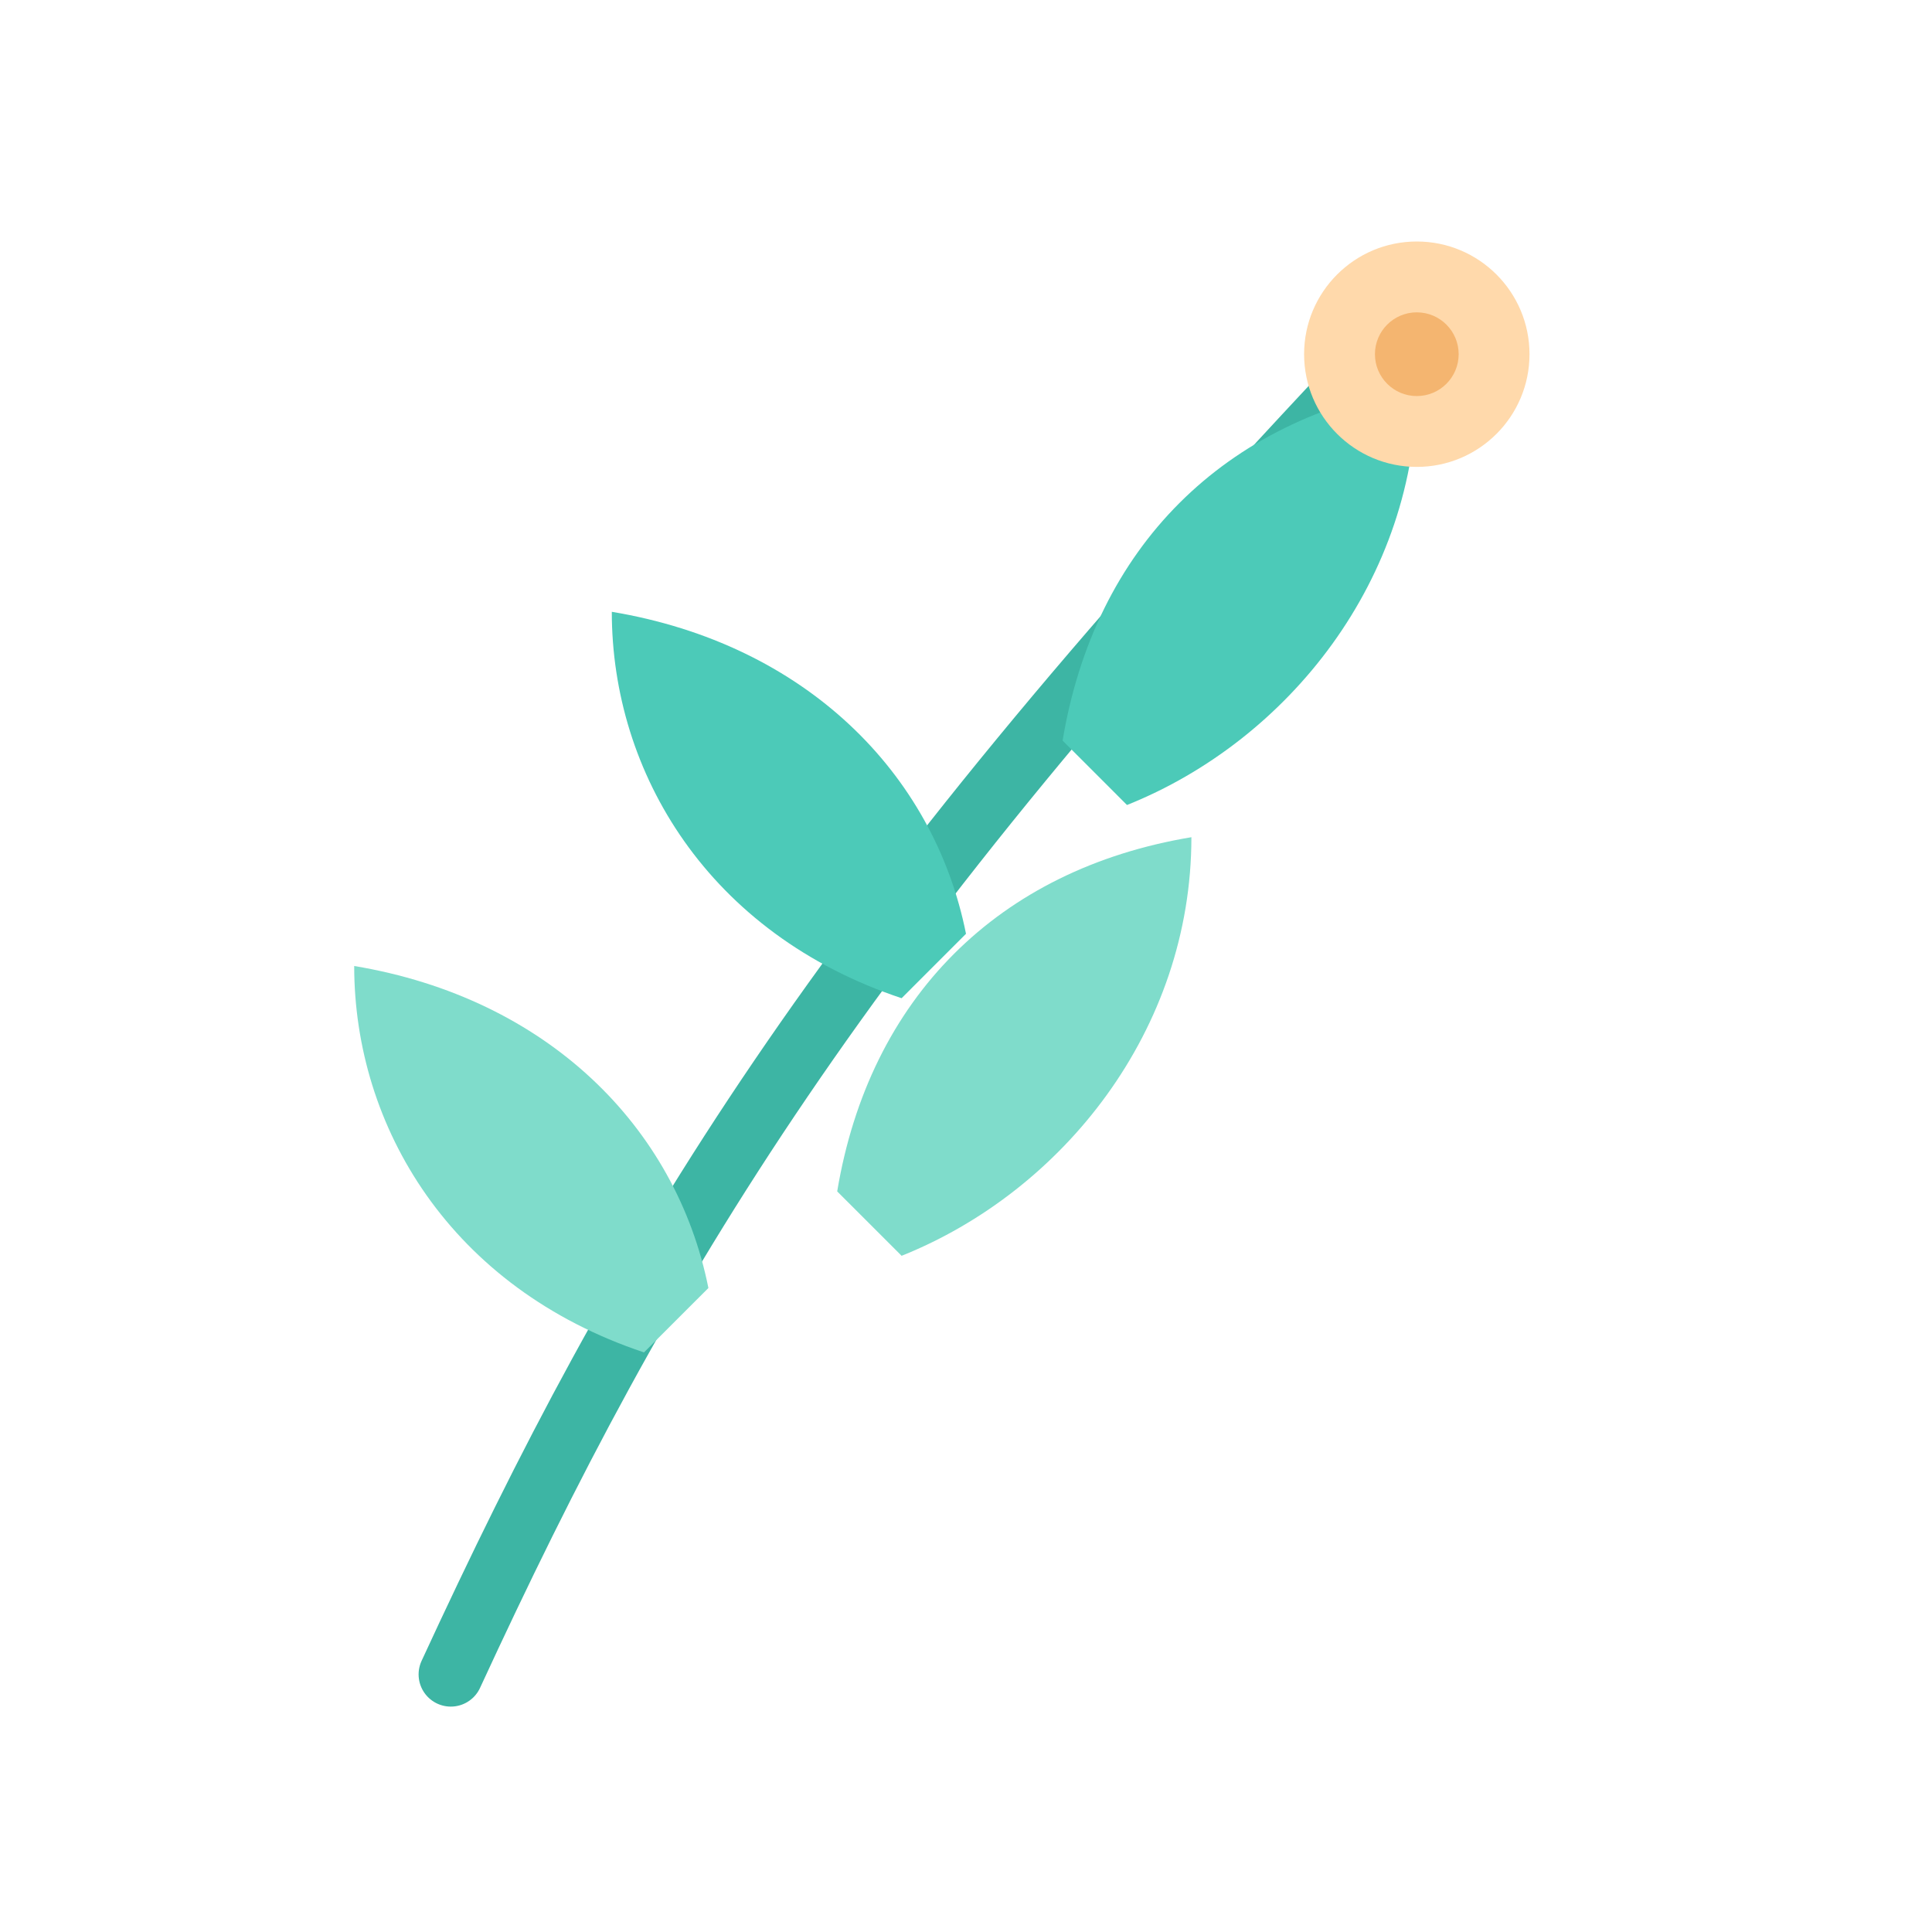
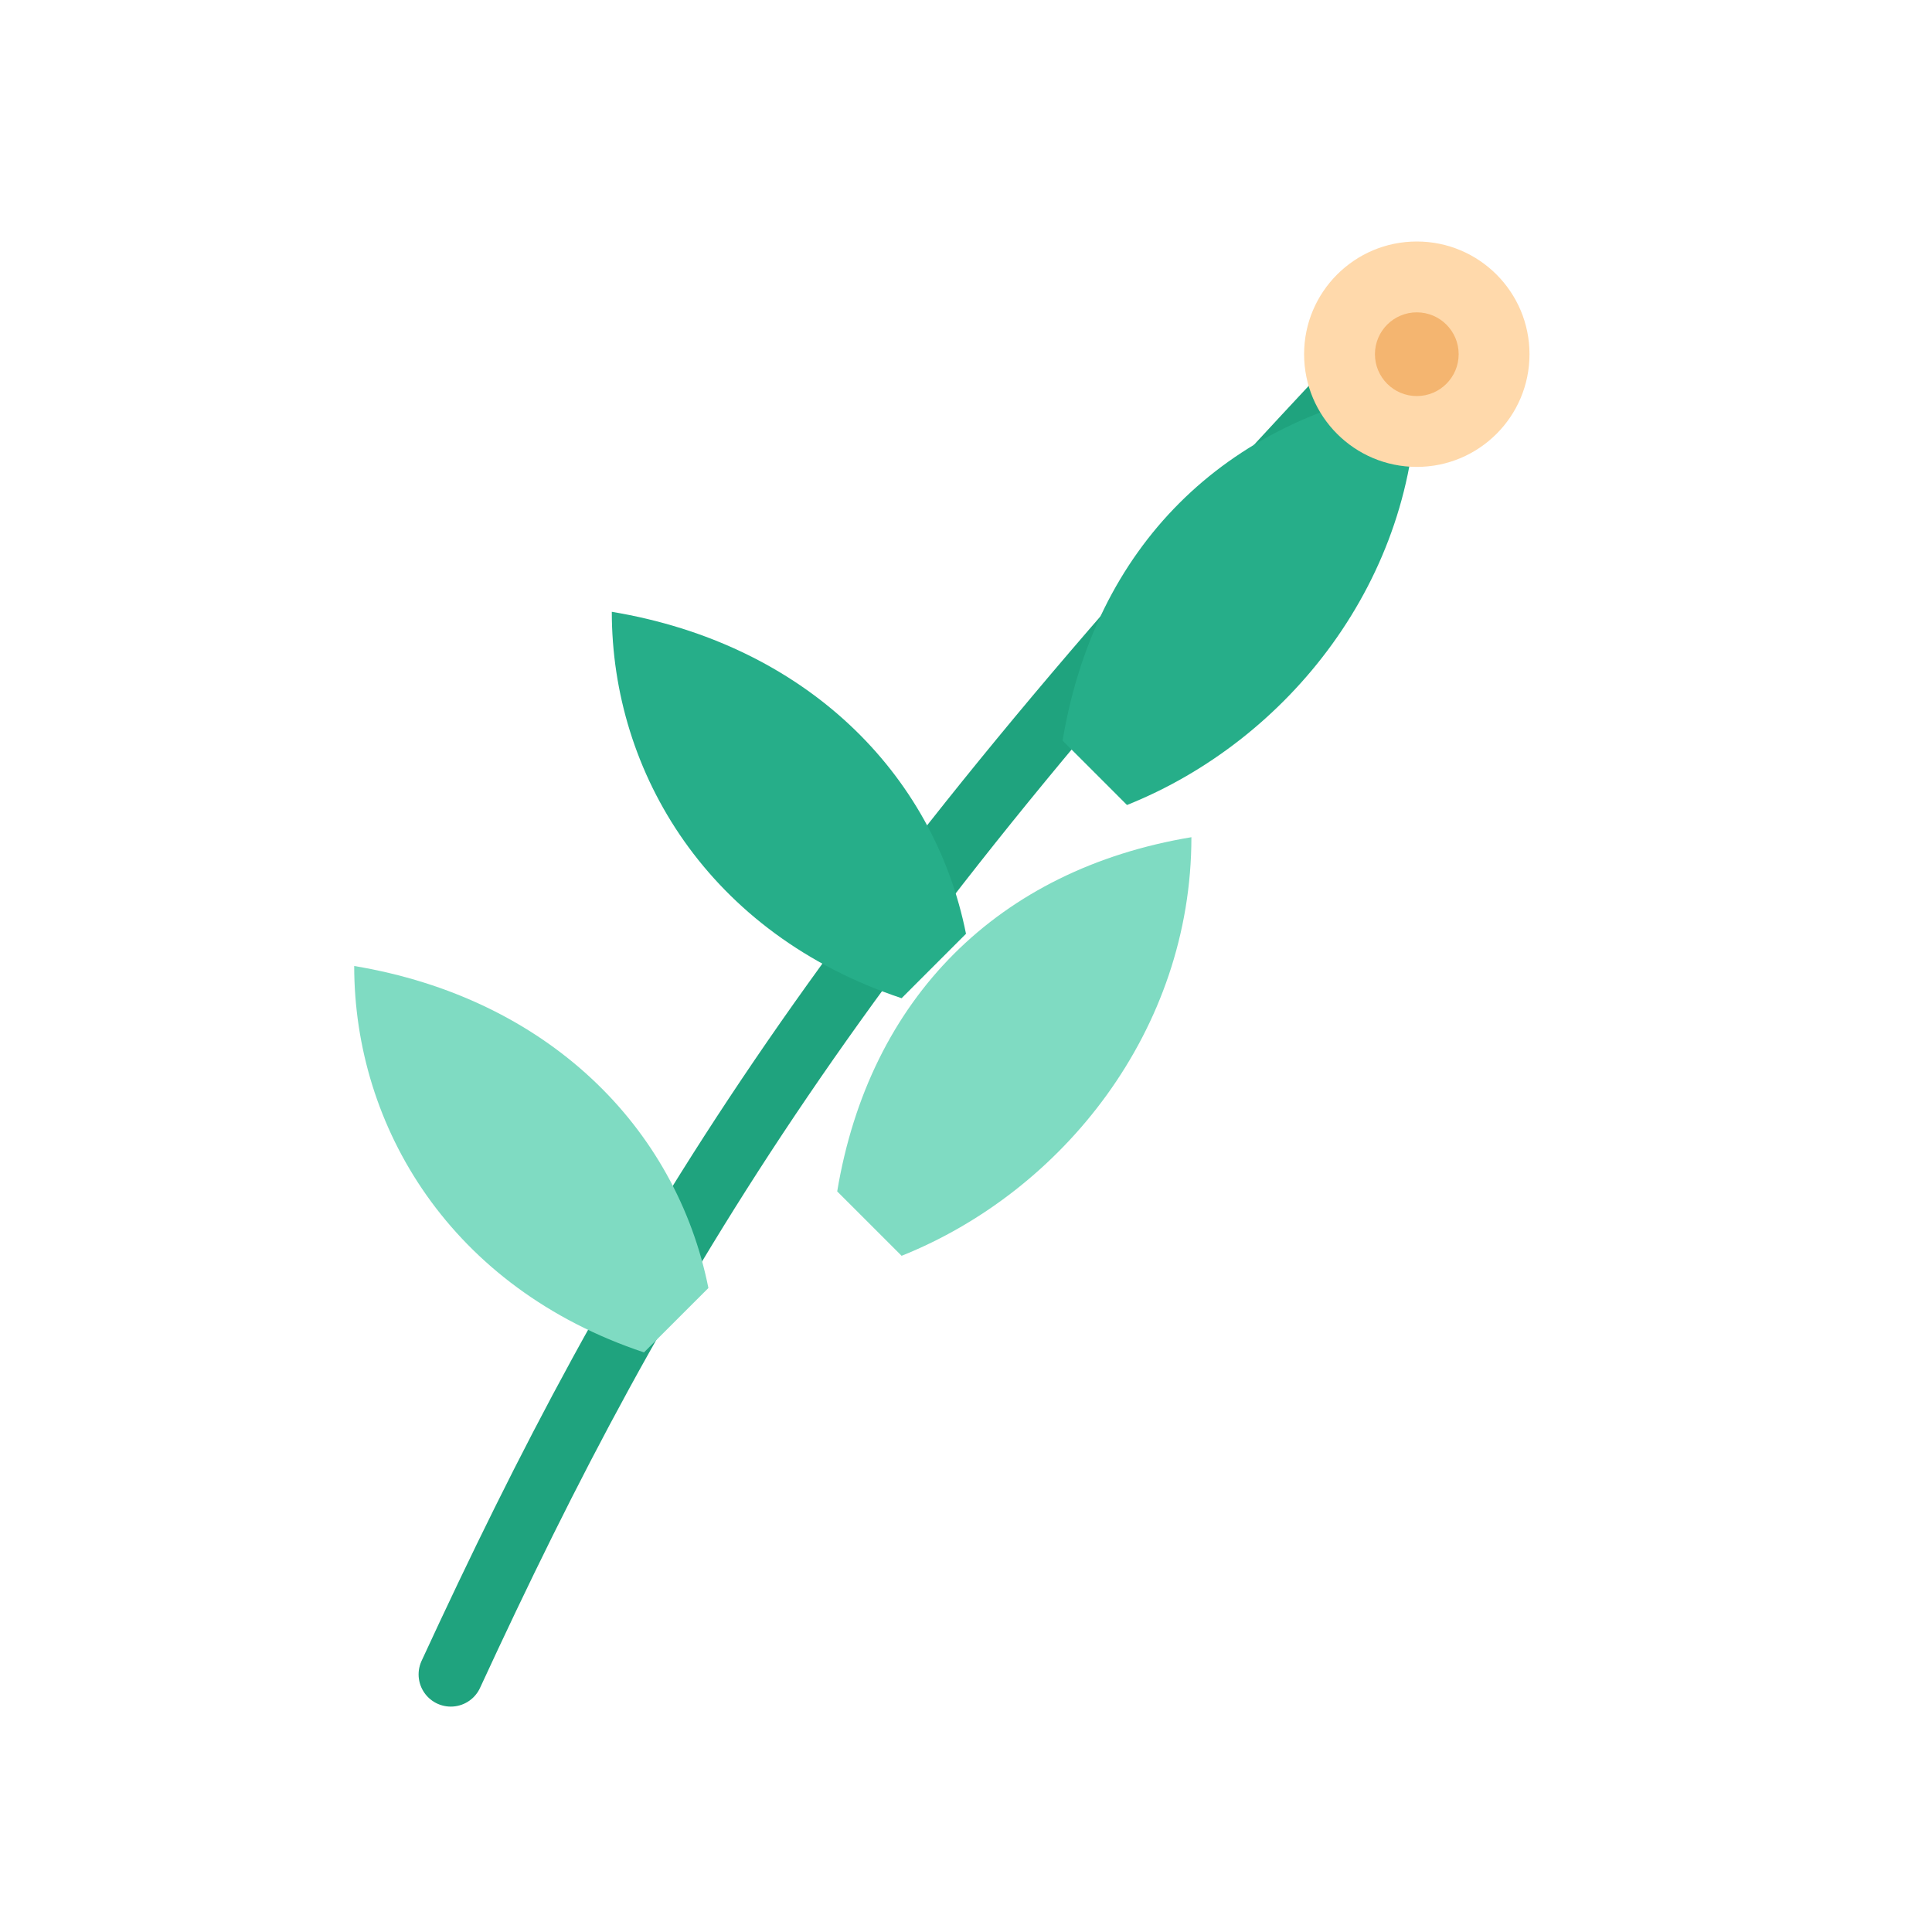
<svg xmlns="http://www.w3.org/2000/svg" viewBox="0 0 120 120">
  <g stroke-linecap="round">
-     <path d="M28,104 C40,78 52,58 84,24" fill="none" stroke="#3DB5A4" stroke-width="4" />
-     <path d="M56,62 C44,58 38,48 38,38 C50,40 58,48 60,58 Z" fill="#4CCAB8" />
-     <path d="M40,84 C28,80 22,70 22,60 C34,62 42,70 44,80 Z" fill="#7FDCCB" />
-     <path d="M66,46 C68,34 76,26 88,24 C88,36 80,46 70,50 Z" fill="#4CCAB8" />
-     <path d="M52,74 C54,62 62,54 74,52 C74,64 66,74 56,78 Z" fill="#7FDCCB" />
+     <path d="M28,104 C40,78 52,58 84,24" fill="none" stroke="#1fa37e" stroke-width="4" />
+     <path d="M56,62 C44,58 38,48 38,38 C50,40 58,48 60,58 Z" fill="#26ae89" />
+     <path d="M40,84 C28,80 22,70 22,60 C34,62 42,70 44,80 Z" fill="#7fdbc2" />
+     <path d="M66,46 C68,34 76,26 88,24 C88,36 80,46 70,50 Z" fill="#26ae89" />
+     <path d="M52,74 C54,62 62,54 74,52 C74,64 66,74 56,78 Z" fill="#7fdbc2" />
    <circle cx="88" cy="22" r="7" fill="#FFD9AB" />
    <circle cx="88" cy="22" r="2.6" fill="#F4B570" />
  </g>
</svg>
